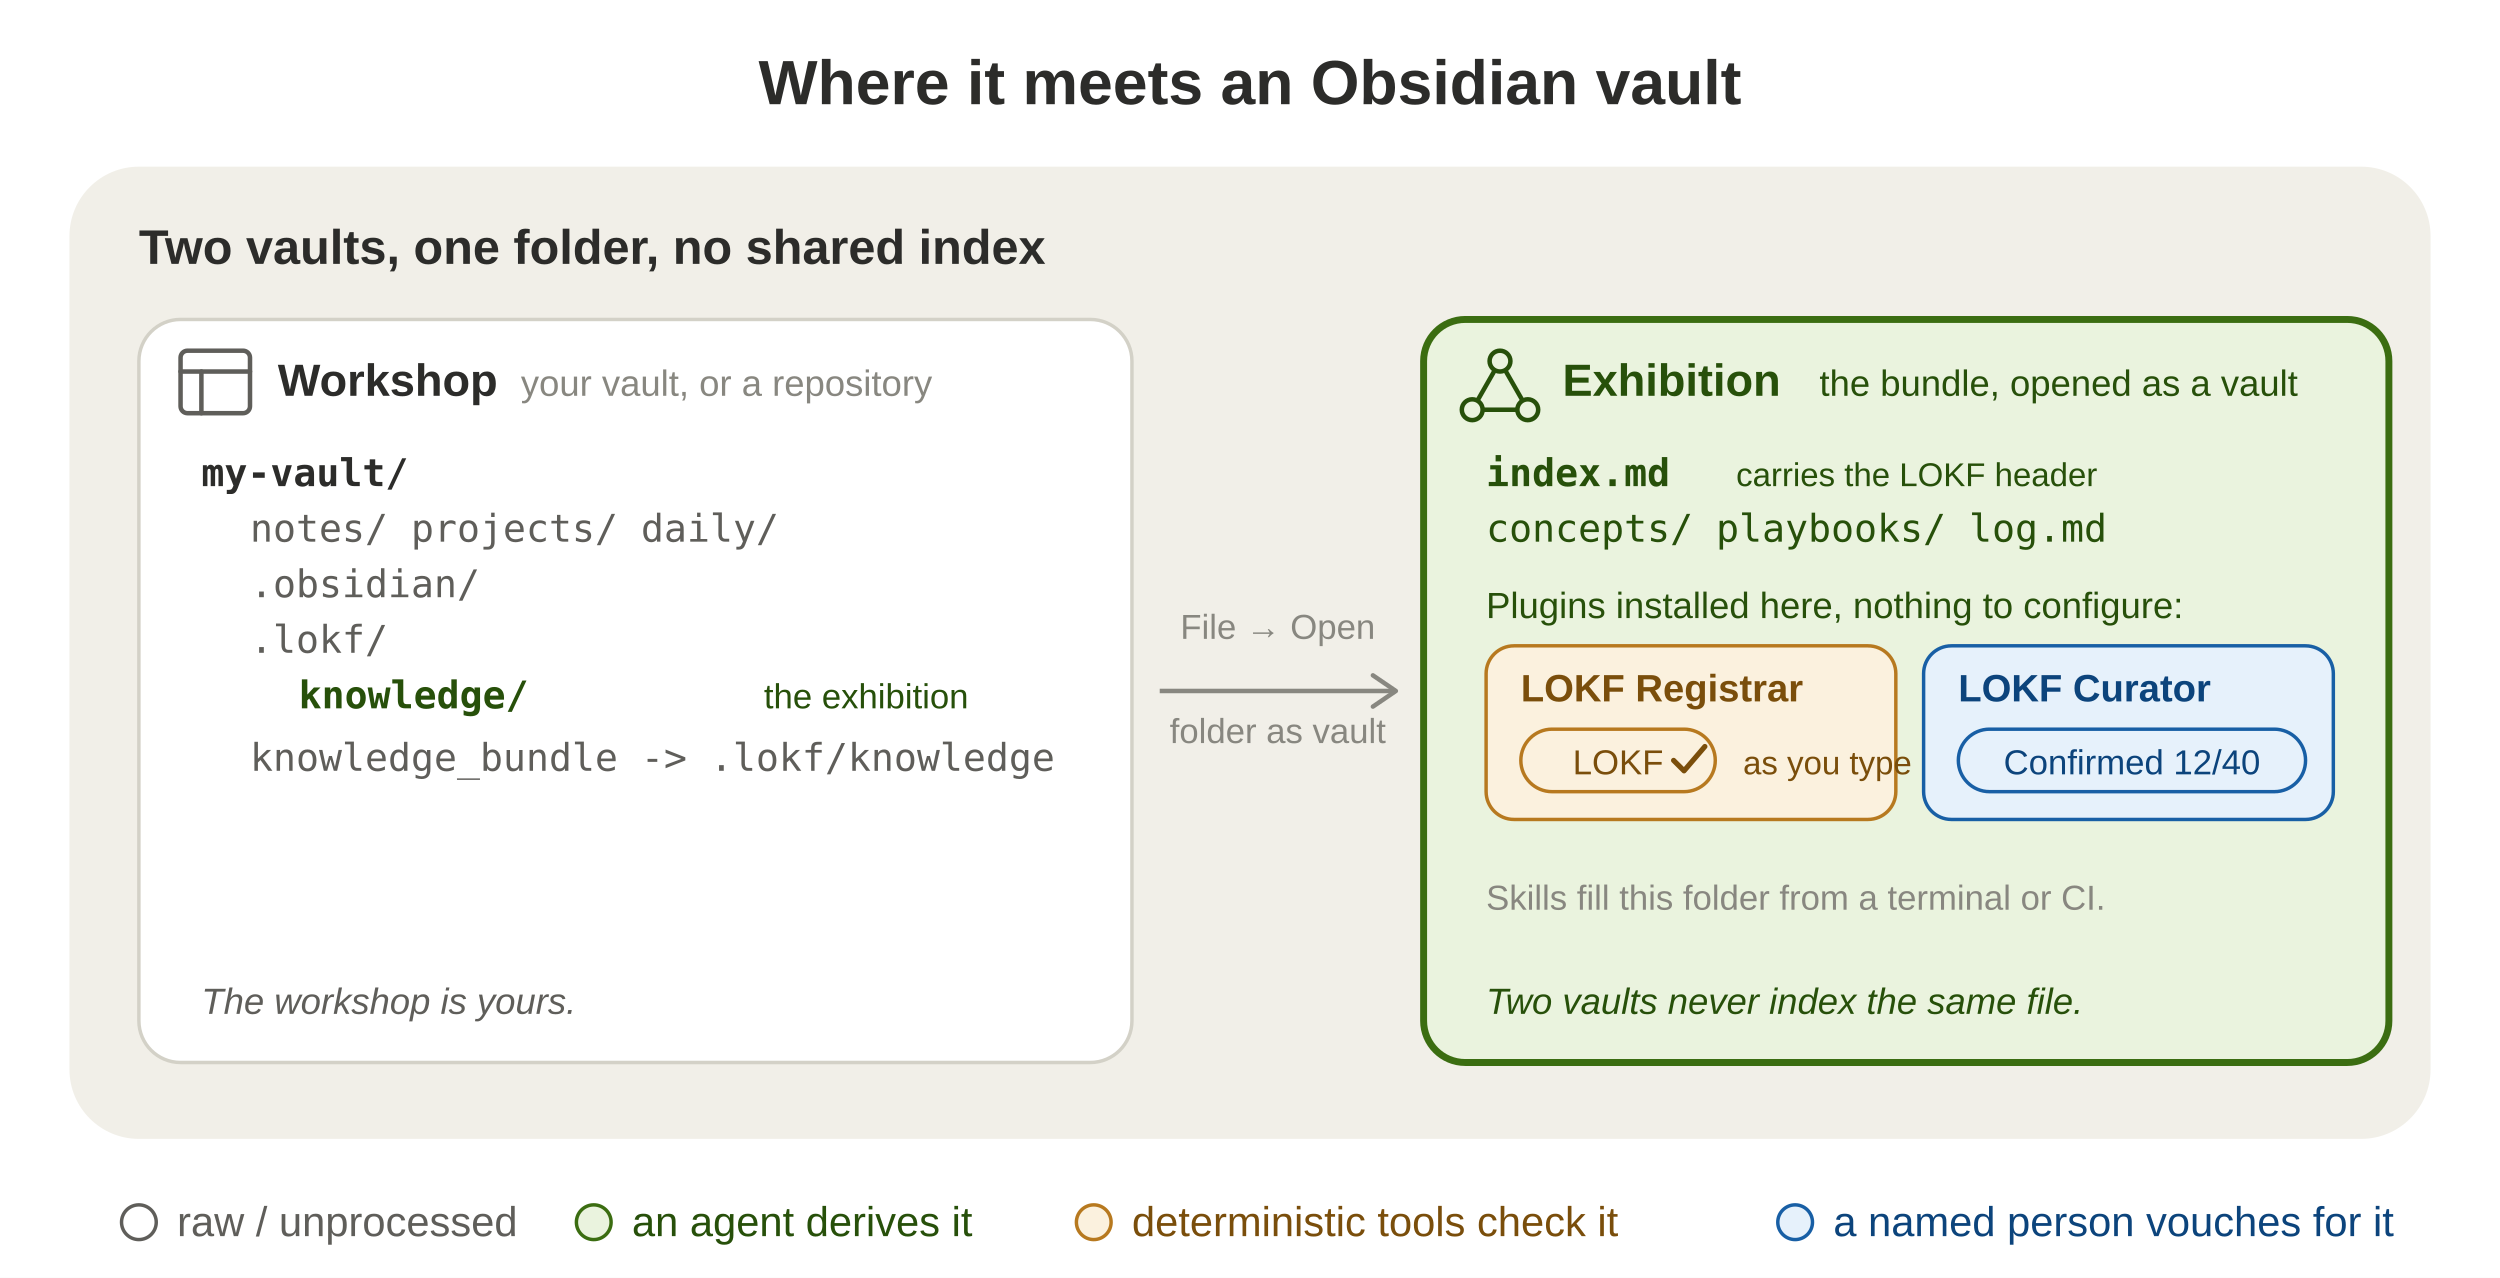
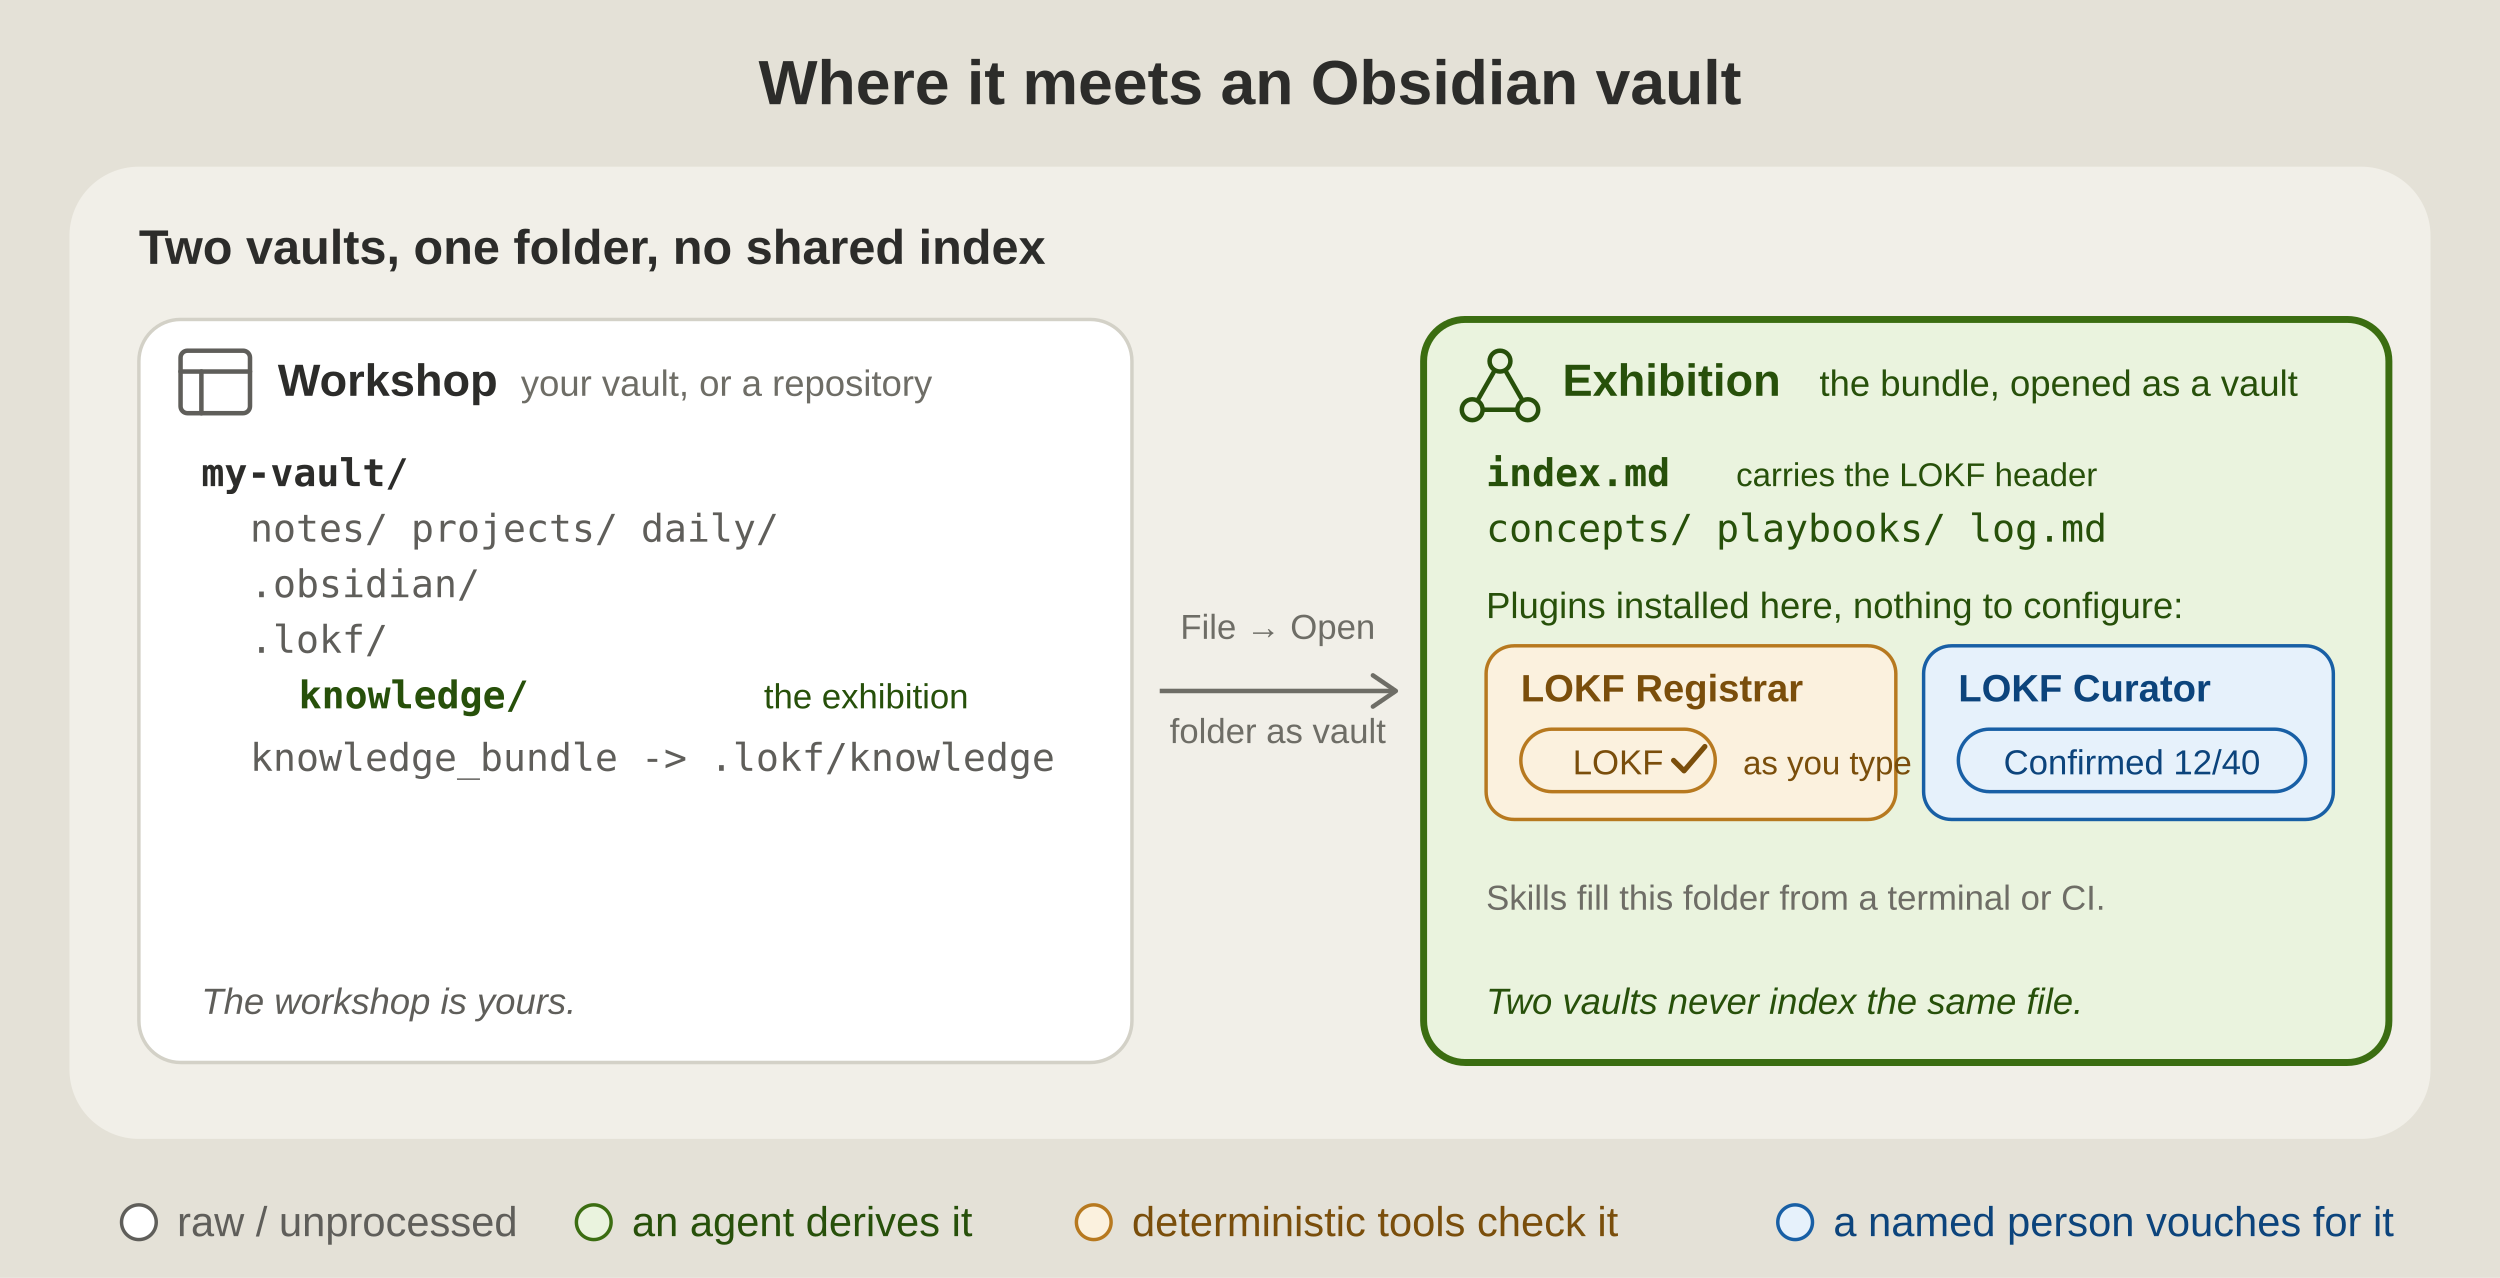
<svg xmlns="http://www.w3.org/2000/svg" width="720" height="368" viewBox="0 0 720 368" role="img" aria-labelledby="t d">
-   <rect width="720" height="368" fill="#ffffff" />
+   <rect width="720" height="368" fill="#E4E1D7" />
  <text x="360.0" y="30" text-anchor="middle" font-family="Arial, sans-serif" font-size="18" font-weight="700" fill="#2C2C2A">Where it meets an Obsidian vault</text>
  <rect x="20" y="48" width="680" height="280" rx="20" fill="#F1EFE8" />
  <text x="40" y="76" font-family="Arial, sans-serif" font-size="14" font-weight="700" fill="#2C2C2A">Two vaults, one folder, no shared index</text>
  <rect x="40" y="92" width="286" height="214" rx="12" fill="#ffffff" stroke="#D3D1C7" stroke-width="1" />
  <g transform="translate(62,110)" stroke="#5F5E5A" stroke-width="1.3" fill="none" stroke-linecap="round" stroke-linejoin="round">
    <rect x="-10" y="-9" width="20" height="18" rx="2" />
    <line x1="-10" y1="-3" x2="10" y2="-3" />
    <line x1="-4" y1="-3" x2="-4" y2="9" />
  </g>
  <text x="80" y="114" font-family="Arial, sans-serif" font-size="13" font-weight="700" fill="#2C2C2A">Workshop</text>
-   <text x="150" y="114" font-family="Arial, sans-serif" font-size="10.5" fill="#888780">your vault, or a repository</text>
+   <text x="150" y="114" font-family="Arial, sans-serif" font-size="10.5" fill="#6E6D66">your vault, or a repository</text>
  <text x="58" y="140" font-family="Menlo, Consolas, monospace" font-size="11" font-weight="700" fill="#2C2C2A">my-vault/</text>
  <text x="72" y="156" font-family="Menlo, Consolas, monospace" font-size="11" fill="#5F5E5A">notes/  projects/  daily/</text>
  <text x="72" y="172" font-family="Menlo, Consolas, monospace" font-size="11" fill="#5F5E5A">.obsidian/</text>
  <text x="72" y="188" font-family="Menlo, Consolas, monospace" font-size="11" fill="#5F5E5A">.lokf/</text>
  <text x="86" y="204" font-family="Menlo, Consolas, monospace" font-size="11" font-weight="700" fill="#27500A">knowledge/</text>
  <text x="72" y="222" font-family="Menlo, Consolas, monospace" font-size="11" fill="#5F5E5A">knowledge_bundle  -&gt;  .lokf/knowledge</text>
  <text x="220" y="204" font-family="Arial, sans-serif" font-size="10" fill="#27500A">the exhibition</text>
  <text x="58" y="292" font-family="Arial, sans-serif" font-size="10.5" font-style="italic" fill="#5F5E5A">The workshop is yours.</text>
-   <line x1="334" y1="199" x2="402" y2="199" stroke="#888780" stroke-width="1.3" />
-   <path d="M395.4 203.5 L402 199 L395.4 194.5" fill="none" stroke="#888780" stroke-width="1.3" stroke-linecap="round" stroke-linejoin="round" />
-   <text x="368" y="184" text-anchor="middle" font-family="Arial, sans-serif" font-size="10" fill="#888780">File → Open</text>
-   <text x="368" y="214" text-anchor="middle" font-family="Arial, sans-serif" font-size="10" fill="#888780">folder as vault</text>
+   <line x1="334" y1="199" x2="402" y2="199" stroke="#6E6D66" stroke-width="1.3" />
+   <path d="M395.4 203.5 L402 199 L395.4 194.5" fill="none" stroke="#6E6D66" stroke-width="1.3" stroke-linecap="round" stroke-linejoin="round" />
+   <text x="368" y="184" text-anchor="middle" font-family="Arial, sans-serif" font-size="10" fill="#6E6D66">File → Open</text>
+   <text x="368" y="214" text-anchor="middle" font-family="Arial, sans-serif" font-size="10" fill="#6E6D66">folder as vault</text>
  <rect x="410" y="92" width="278" height="214" rx="12" fill="#EAF3DE" stroke="#3B6D11" stroke-width="2" />
  <g transform="translate(432,112)" stroke="#27500A" stroke-width="1.3" fill="none" stroke-linecap="round" stroke-linejoin="round">
    <line x1="-8" y1="6" x2="0" y2="-8" />
    <line x1="8" y1="6" x2="0" y2="-8" />
    <line x1="-8" y1="6" x2="8" y2="6" />
    <circle cx="0" cy="-8" r="3" fill="#EAF3DE" />
    <circle cx="-8" cy="6" r="3" fill="#EAF3DE" />
    <circle cx="8" cy="6" r="3" fill="#EAF3DE" />
  </g>
  <text x="450" y="114" font-family="Arial, sans-serif" font-size="13" font-weight="700" fill="#27500A">Exhibition</text>
  <text x="524" y="114" font-family="Arial, sans-serif" font-size="10.5" fill="#27500A">the bundle, opened as a vault</text>
  <text x="428" y="140" font-family="Menlo, Consolas, monospace" font-size="11" font-weight="700" fill="#27500A">index.md</text>
  <text x="500" y="140" font-family="Arial, sans-serif" font-size="9.5" fill="#27500A">carries the LOKF header</text>
  <text x="428" y="156" font-family="Menlo, Consolas, monospace" font-size="11" fill="#27500A">concepts/  playbooks/  log.md</text>
  <text x="428" y="178" font-family="Arial, sans-serif" font-size="10.5" fill="#27500A">Plugins installed here, nothing to configure:</text>
  <rect x="428" y="186" width="118" height="50" rx="8" fill="#FBF1DE" stroke="#B7791F" stroke-width="1" />
  <text x="438" y="202" font-family="Arial, sans-serif" font-size="11" font-weight="700" fill="#7A4E0B">LOKF Registrar</text>
  <rect x="438" y="210" width="56" height="18" rx="9.0" fill="#FBF1DE" stroke="#B7791F" stroke-width="1" />
  <text x="466.0" y="223.0" text-anchor="middle" font-family="Arial, sans-serif" font-size="10" fill="#7A4E0B">LOKF   </text>
  <path d="M482 219 l3 3 l6 -7" fill="none" stroke="#7A4E0B" stroke-width="1.5" stroke-linecap="round" stroke-linejoin="round" />
  <text x="502" y="223" font-family="Arial, sans-serif" font-size="9.5" fill="#7A4E0B">as you type</text>
  <rect x="554" y="186" width="118" height="50" rx="8" fill="#E6F1FB" stroke="#185FA5" stroke-width="1" />
  <text x="564" y="202" font-family="Arial, sans-serif" font-size="11" font-weight="700" fill="#0C447C">LOKF Curator</text>
  <rect x="564" y="210" width="100" height="18" rx="9.0" fill="#E6F1FB" stroke="#185FA5" stroke-width="1" />
  <text x="614.0" y="223.0" text-anchor="middle" font-family="Arial, sans-serif" font-size="10" fill="#0C447C">Confirmed 12/40</text>
-   <text x="428" y="262" font-family="Arial, sans-serif" font-size="10" fill="#888780">Skills fill this folder from a terminal or CI.</text>
+   <text x="428" y="262" font-family="Arial, sans-serif" font-size="10" fill="#6E6D66">Skills fill this folder from a terminal or CI.</text>
  <text x="428" y="292" font-family="Arial, sans-serif" font-size="10.5" font-style="italic" fill="#27500A">Two vaults never index the same file.</text>
  <circle cx="40" cy="352" r="5" fill="#ffffff" stroke="#5F5E5A" stroke-width="1" />
  <text x="51" y="356" font-family="Arial, sans-serif" font-size="12" fill="#5F5E5A">raw / unprocessed</text>
  <circle cx="171" cy="352" r="5" fill="#EAF3DE" stroke="#3B6D11" stroke-width="1" />
  <text x="182" y="356" font-family="Arial, sans-serif" font-size="12" fill="#27500A">an agent derives it</text>
  <circle cx="315" cy="352" r="5" fill="#FBF1DE" stroke="#B7791F" stroke-width="1" />
  <text x="326" y="356" font-family="Arial, sans-serif" font-size="12" fill="#7A4E0B">deterministic tools check it</text>
  <circle cx="517" cy="352" r="5" fill="#E6F1FB" stroke="#185FA5" stroke-width="1" />
  <text x="528" y="356" font-family="Arial, sans-serif" font-size="12" fill="#0C447C">a named person vouches for it</text>
</svg>
